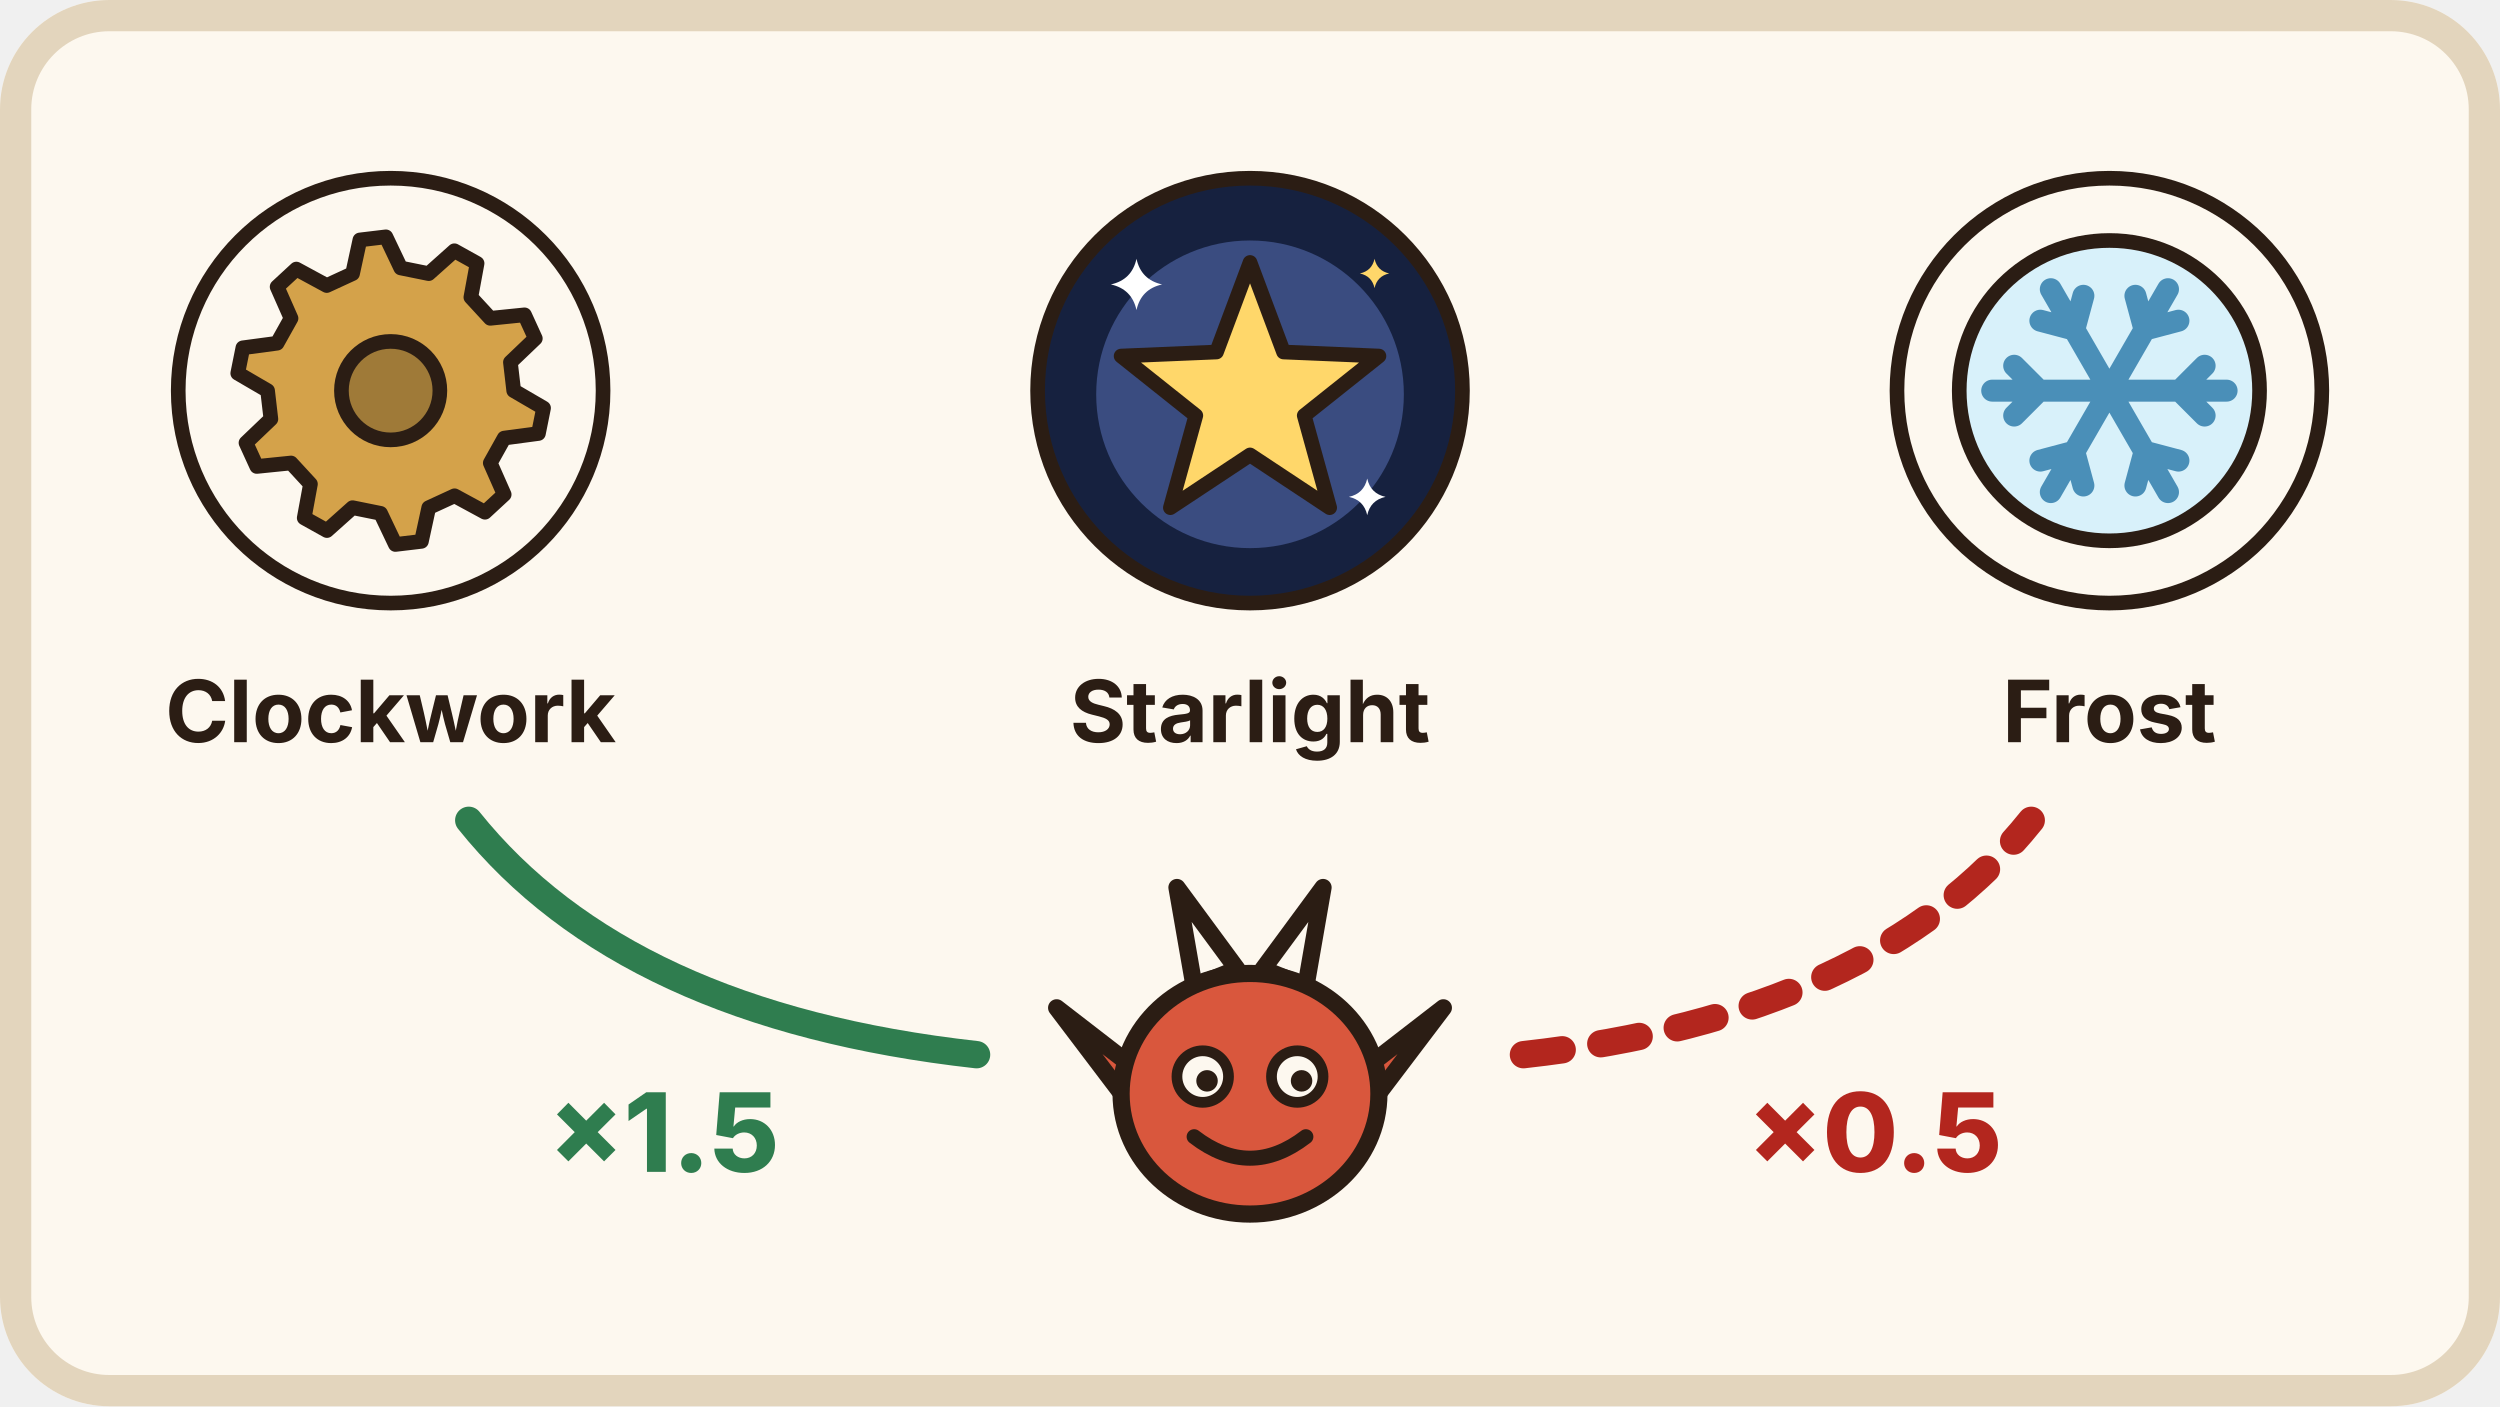
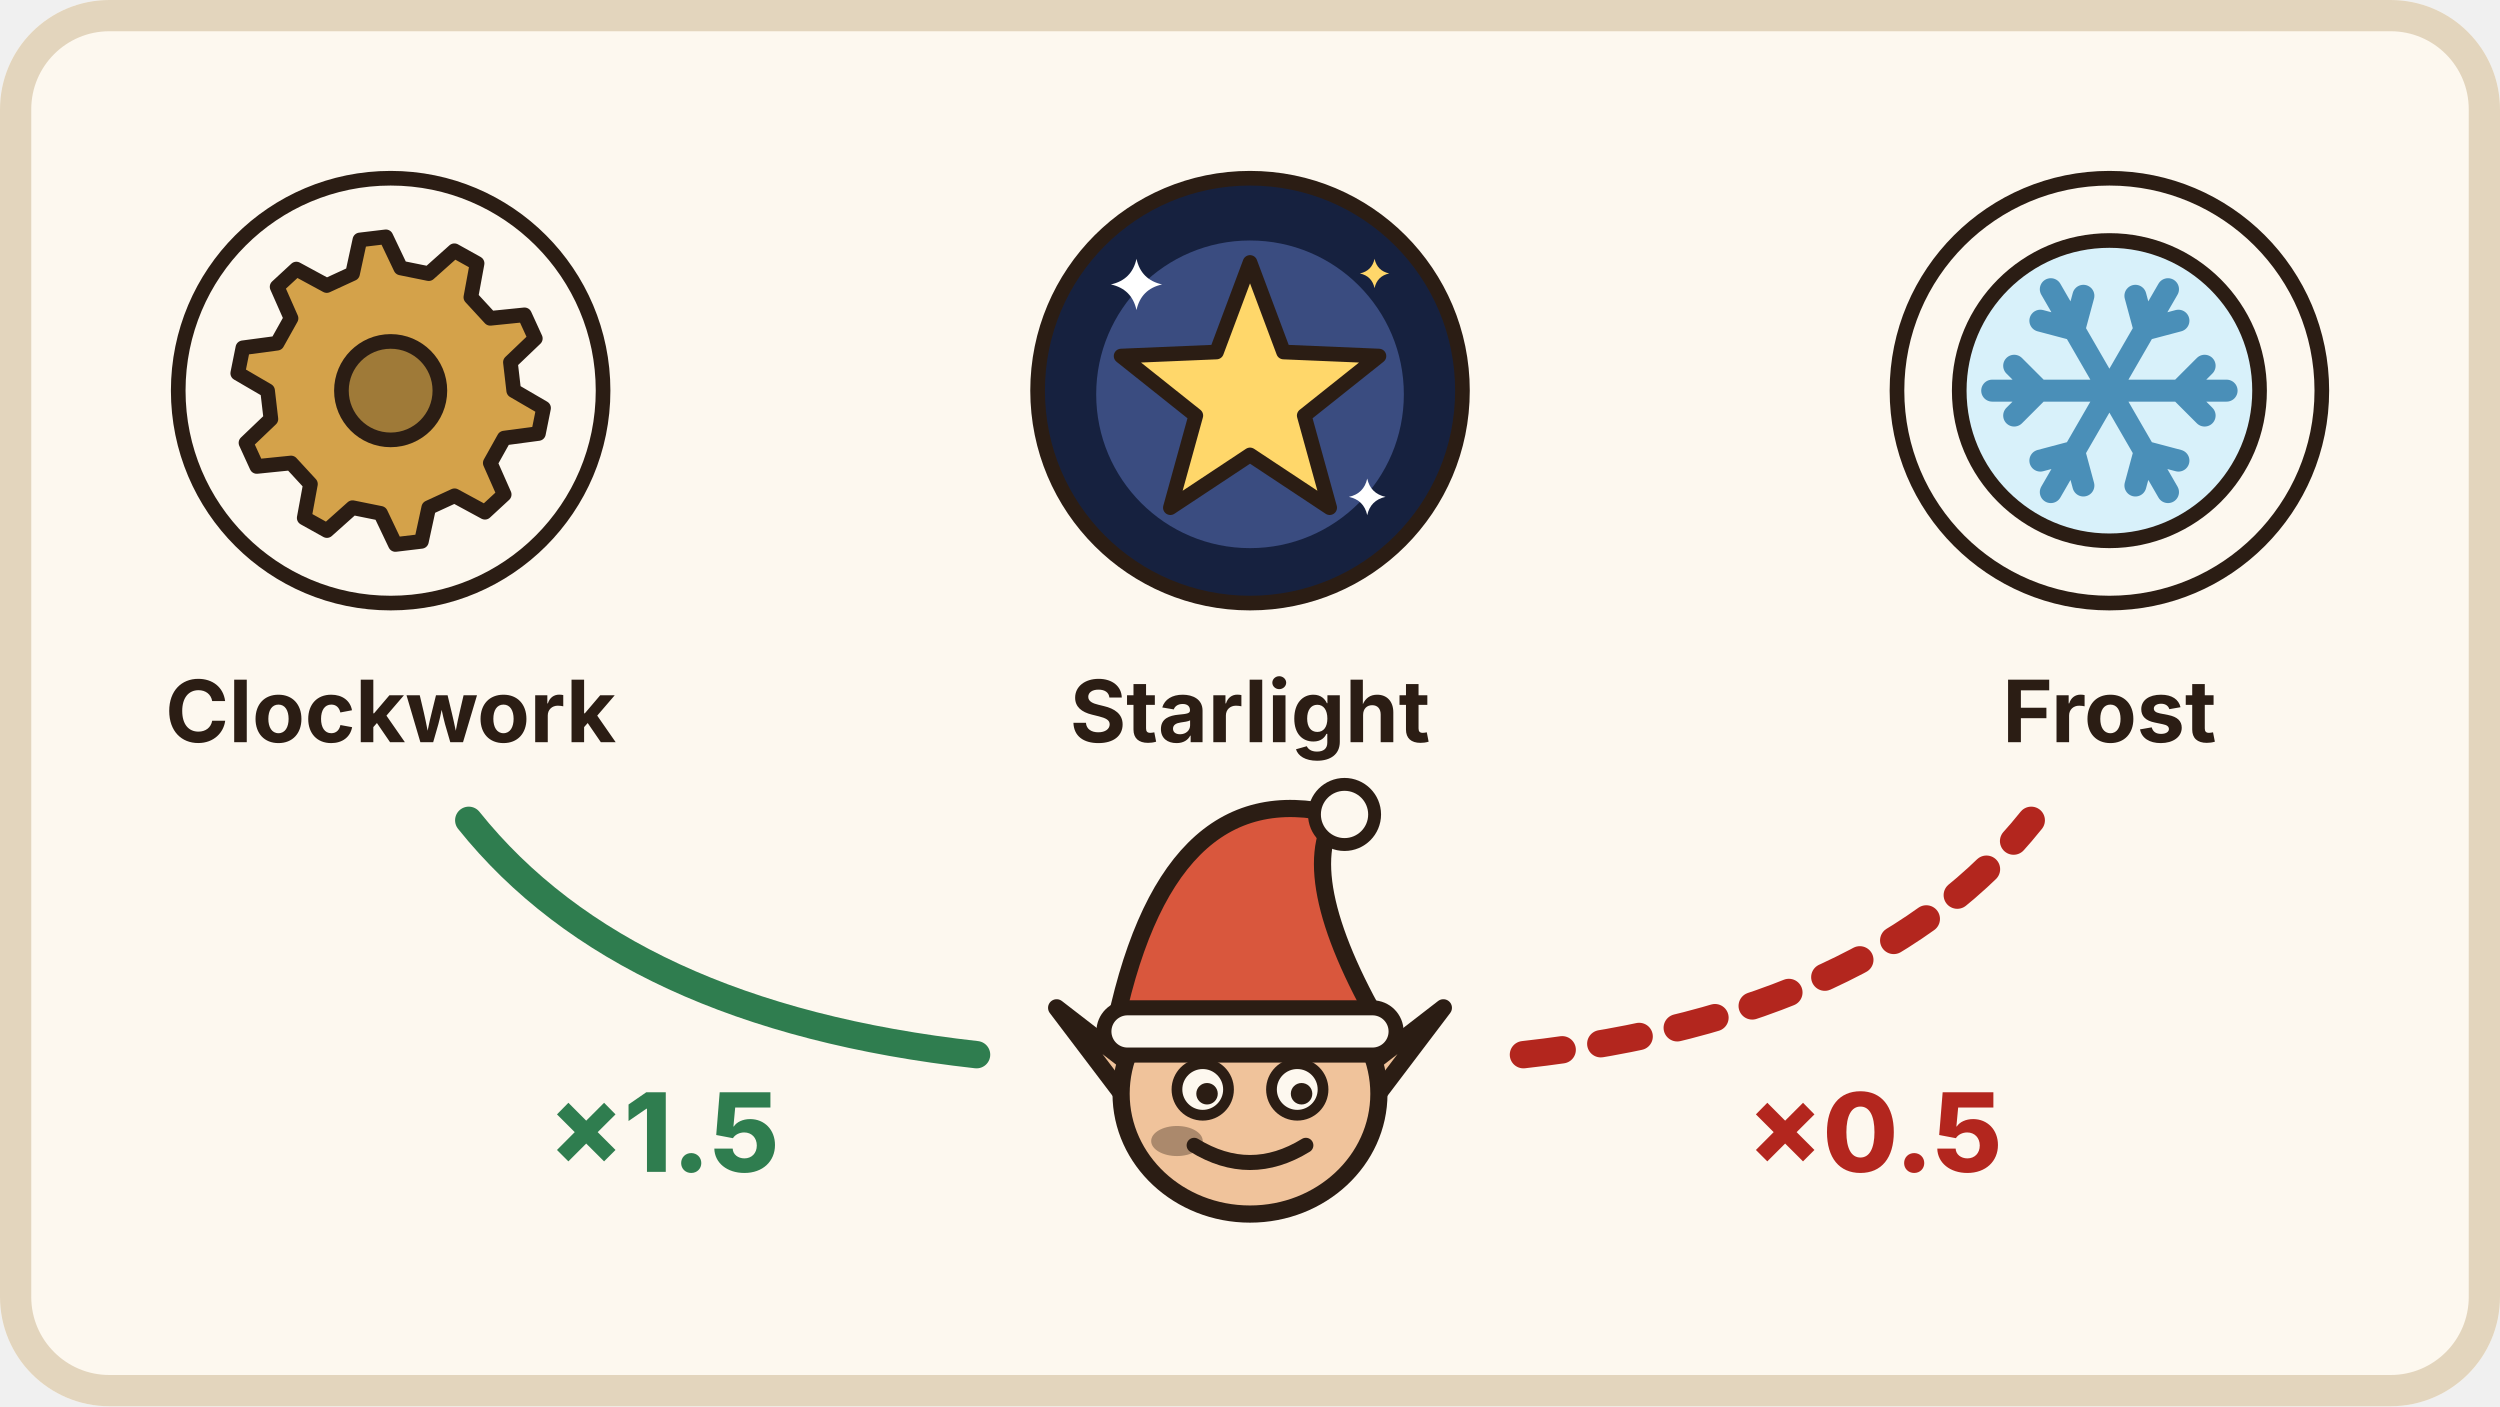
- <svg xmlns="http://www.w3.org/2000/svg" viewBox="0 0 640 360" width="640" height="360" role="img" aria-label="How to play, trap types: the three trap-type badges (clockwork gear, starlight star, frost snowflake) with an imp showing x1.5 weakness and x0.5 resistance">
+ <svg xmlns="http://www.w3.org/2000/svg" viewBox="0 0 640 360" width="640" height="360" role="img" aria-label="How to play, trap types: the three trap-type badges (clockwork gear, starlight star, frost snowflake) with a hexed elf showing x1.5 weakness and x0.5 resistance">
  <g>
    <rect x="0" y="0" width="640" height="360" rx="28" fill="#fdf8ef" />
    <g>
      <g transform="translate(40 40) scale(0.4688)">
        <g>
          <circle cx="128" cy="128" r="116" fill="#fdf8ef" stroke="#2b1d14" stroke-width="8" stroke-linejoin="round" stroke-linecap="round" />
          <g>
            <polygon points="195.2,128.0 211.5,137.5 208.7,151.4 190.0,153.9 182.4,167.5 190.0,184.7 179.5,194.4 162.9,185.4 148.8,191.9 144.8,210.3 130.6,212.0 122.5,195.0 107.2,191.9 93.2,204.4 80.8,197.5 84.2,179.0 73.6,167.5 54.9,169.4 49.0,156.5 62.6,143.5 60.8,128.0 44.5,118.5 47.3,104.6 66.0,102.1 73.6,88.5 66.0,71.3 76.5,61.6 93.1,70.6 107.2,64.1 111.2,45.7 125.4,44.0 133.5,61.0 148.8,64.1 162.8,51.6 175.2,58.5 171.8,77.0 182.4,88.5 201.1,86.6 207.0,99.5 193.4,112.5" fill="#d4a24a" stroke="#2b1d14" stroke-width="8" stroke-linejoin="round" stroke-linecap="round" />
            <circle cx="128" cy="128" r="26.88" fill="#9f7a38" stroke="#2b1d14" stroke-width="8" stroke-linejoin="round" stroke-linecap="round" />
          </g>
        </g>
      </g>
      <text x="100" y="190" text-anchor="middle" font-family="system-ui, -apple-system, 'Segoe UI', sans-serif" font-weight="700" font-size="22" fill="#2b1d14">Clockwork</text>
      <g transform="translate(260 40) scale(0.4688)">
        <g>
          <circle cx="128" cy="128" r="116" fill="#16213f" stroke="#2b1d14" stroke-width="8" stroke-linejoin="round" stroke-linecap="round" />
          <circle cx="128" cy="130" r="84" fill="#3a4c80" />
          <polygon points="128,58 146.3,106.9 198.4,109.1 157.6,141.6 171.5,191.9 128,163.1 84.5,191.9 98.4,141.6 57.6,109.1 109.7,106.9" fill="#ffd76a" stroke="#2b1d14" stroke-width="8" stroke-linejoin="round" stroke-linecap="round" />
          <path d="M66 56 Q68.52 67.48 80 70 Q68.52 72.52 66 84 Q63.48 72.52 52 70 Q63.48 67.48 66 56 Z" fill="#ffffff" />
          <path d="M192 176 Q193.8 184.2 202 186 Q193.8 187.8 192 196 Q190.2 187.8 182 186 Q190.2 184.2 192 176 Z" fill="#ffffff" />
          <path d="M196 56 Q197.44 62.56 204 64 Q197.44 65.44 196 72 Q194.56 65.44 188 64 Q194.56 62.56 196 56 Z" fill="#ffd76a" />
        </g>
      </g>
      <text x="320" y="190" text-anchor="middle" font-family="system-ui, -apple-system, 'Segoe UI', sans-serif" font-weight="700" font-size="22" fill="#2b1d14">Starlight</text>
      <g transform="translate(480 40) scale(0.4688)">
        <g>
          <circle cx="128" cy="128" r="116" fill="#fdf8ef" stroke="#2b1d14" stroke-width="8" stroke-linejoin="round" stroke-linecap="round" />
          <circle cx="128" cy="128" r="82" fill="#d8f1fa" stroke="#2b1d14" stroke-width="8" stroke-linejoin="round" stroke-linecap="round" />
          <path d="M128 128 L192.0 128.0 M166.4 128.0 L180.0 114.4 M166.4 128.0 L180.0 141.6 M128 128 L160.0 183.4 M147.2 161.3 L165.7 166.2 M147.2 161.3 L142.2 179.8 M128 128 L96.0 183.4 M108.8 161.3 L113.8 179.8 M108.8 161.3 L90.3 166.2 M128 128 L64.0 128.0 M89.6 128.0 L76.0 141.6 M89.6 128.0 L76.0 114.4 M128 128 L96.0 72.6 M108.8 94.7 L90.3 89.8 M108.8 94.7 L113.8 76.2 M128 128 L160.0 72.6 M147.2 94.7 L142.2 76.2 M147.2 94.7 L165.7 89.8 " fill="none" stroke="#4a8fb8" stroke-width="12" stroke-linejoin="round" stroke-linecap="round" />
        </g>
      </g>
      <text x="540" y="190" text-anchor="middle" font-family="system-ui, -apple-system, 'Segoe UI', sans-serif" font-weight="700" font-size="22" fill="#2b1d14">Frost</text>
      <g transform="translate(320 280) scale(0.55)">
-         <path d="M-46 -6 L-90 -40 L-40 26 Z M46 -6 L90 -40 L40 26 Z" fill="#d9573d" stroke="#2b1d14" stroke-width="8" stroke-linejoin="round" stroke-linecap="round" />
-         <path d="M-26 -50 L-34 -96 L-6 -58 Z M26 -50 L34 -96 L6 -58 Z" fill="#fdf8ef" stroke="#2b1d14" stroke-width="8" stroke-linejoin="round" stroke-linecap="round" />
-         <ellipse cx="0" cy="0" rx="60" ry="56" fill="#d9573d" stroke="#2b1d14" stroke-width="8" stroke-linejoin="round" stroke-linecap="round" />
-         <circle cx="-22" cy="-8" r="12" fill="#fdf8ef" stroke="#2b1d14" stroke-width="5" stroke-linejoin="round" stroke-linecap="round" />
-         <circle cx="22" cy="-8" r="12" fill="#fdf8ef" stroke="#2b1d14" stroke-width="5" stroke-linejoin="round" stroke-linecap="round" />
-         <circle cx="-20" cy="-6" r="5" fill="#2b1d14" />
-         <circle cx="24" cy="-6" r="5" fill="#2b1d14" />
-         <path d="M-26 20 Q0 40 26 20" fill="none" stroke="#2b1d14" stroke-width="7" stroke-linejoin="round" stroke-linecap="round" />
+         <path d="M-46 -6 L-90 -40 L-40 26 Z M46 -6 L90 -40 L40 26 Z" fill="#f0c39b" stroke="#2b1d14" stroke-width="8" stroke-linejoin="round" stroke-linecap="round" />
+         <ellipse cx="0" cy="0" rx="60" ry="56" fill="#f0c39b" stroke="#2b1d14" stroke-width="8" stroke-linejoin="round" stroke-linecap="round" />
+         <path d="M-64 -26 Q-40 -150 40 -130 Q20 -100 64 -26 Z" fill="#d9573d" stroke="#2b1d14" stroke-width="8" stroke-linejoin="round" stroke-linecap="round" />
+         <circle cx="44" cy="-130" r="14" fill="#fdf8ef" stroke="#2b1d14" stroke-width="6" stroke-linejoin="round" stroke-linecap="round" />
+         <rect x="-68" y="-40" width="136" height="22" rx="11" fill="#fdf8ef" stroke="#2b1d14" stroke-width="7" stroke-linejoin="round" stroke-linecap="round" />
+         <circle cx="-22" cy="-2" r="12" fill="#fdf8ef" stroke="#2b1d14" stroke-width="5" stroke-linejoin="round" stroke-linecap="round" />
+         <circle cx="22" cy="-2" r="12" fill="#fdf8ef" stroke="#2b1d14" stroke-width="5" stroke-linejoin="round" stroke-linecap="round" />
+         <circle cx="-20" cy="0" r="5" fill="#2b1d14" />
+         <circle cx="24" cy="0" r="5" fill="#2b1d14" />
+         <ellipse cx="-34" cy="22" rx="12" ry="7" fill="#2b1d14" opacity="0.35" />
+         <path d="M-26 24 Q0 40 26 24" fill="none" stroke="#2b1d14" stroke-width="7" stroke-linejoin="round" stroke-linecap="round" />
      </g>
      <path d="M250 270 Q160 260 120 210" fill="none" stroke="#2f7d4f" stroke-width="7" stroke-linejoin="round" stroke-linecap="round" />
      <text x="170" y="300" text-anchor="middle" font-family="system-ui, -apple-system, 'Segoe UI', sans-serif" font-weight="800" font-size="28" fill="#2f7d4f">×1.5</text>
      <path d="M390 270 Q480 260 520 210" fill="none" stroke="#b3261e" stroke-width="7" stroke-linejoin="round" stroke-linecap="round" stroke-dasharray="10 10" />
      <text x="480" y="300" text-anchor="middle" font-family="system-ui, -apple-system, 'Segoe UI', sans-serif" font-weight="800" font-size="28" fill="#b3261e">×0.5</text>
    </g>
    <rect x="4" y="4" width="632" height="352" rx="24" fill="none" stroke="#e3d5bd" stroke-width="8" />
  </g>
</svg>
